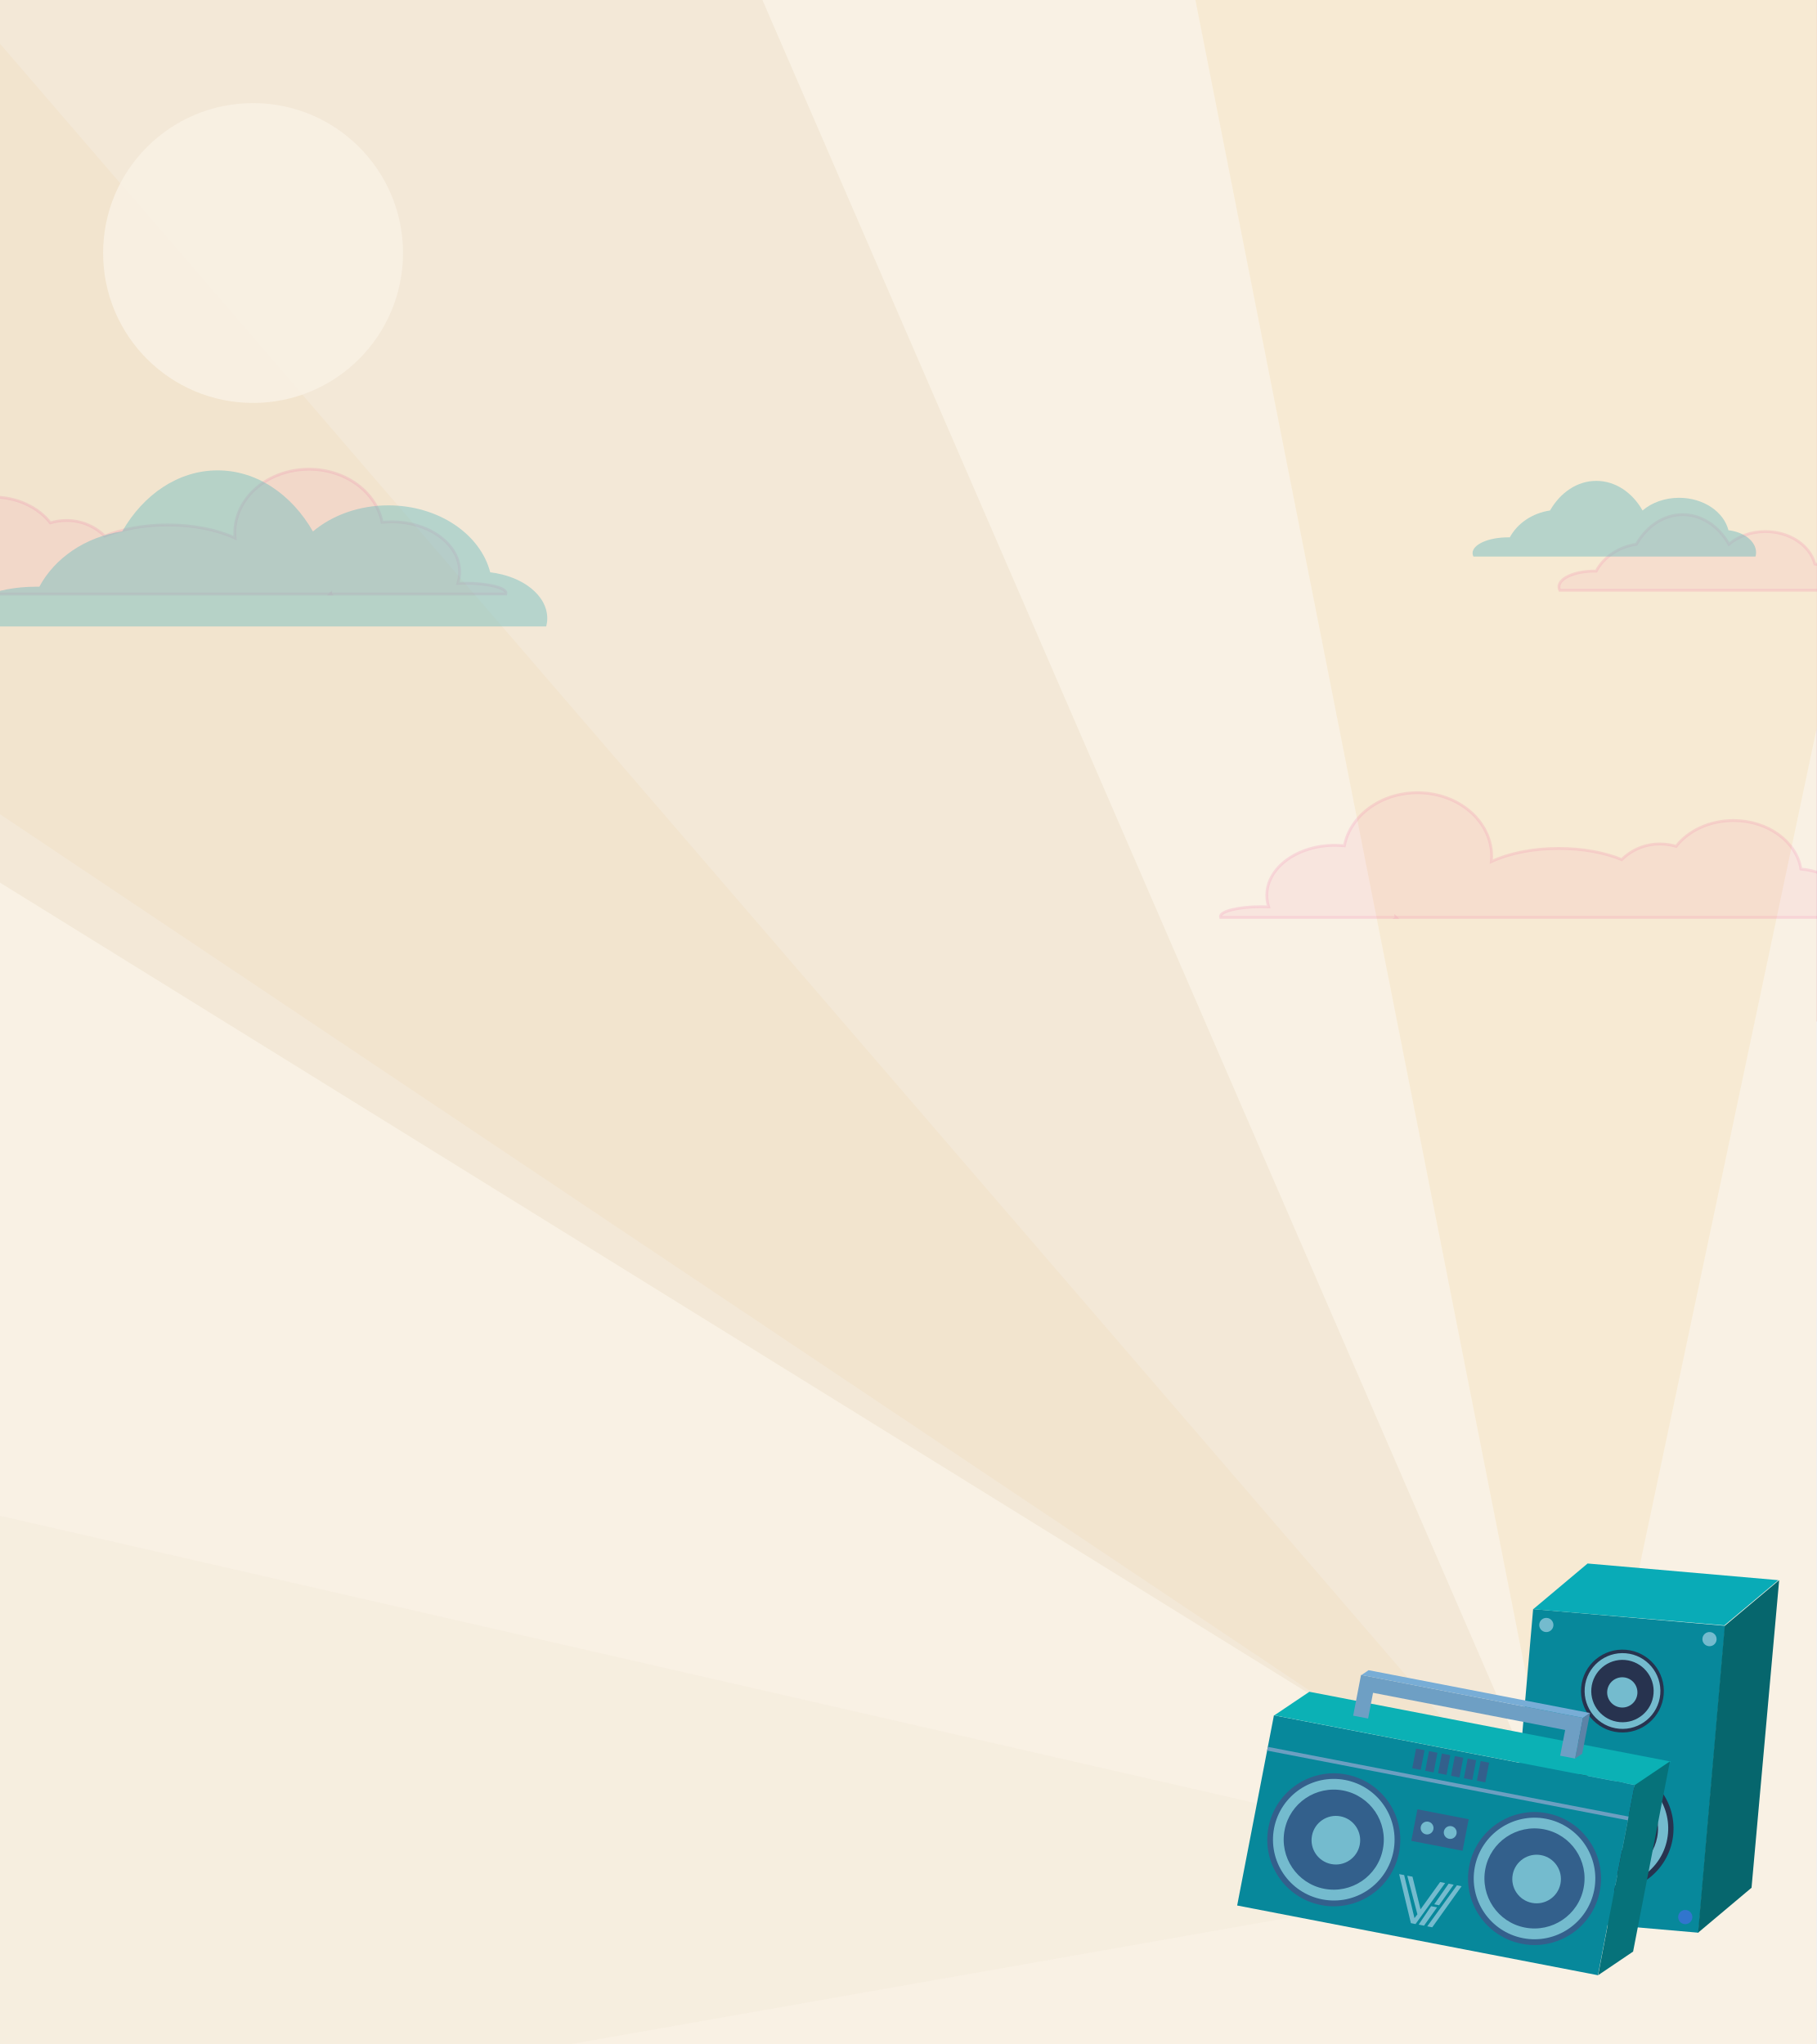
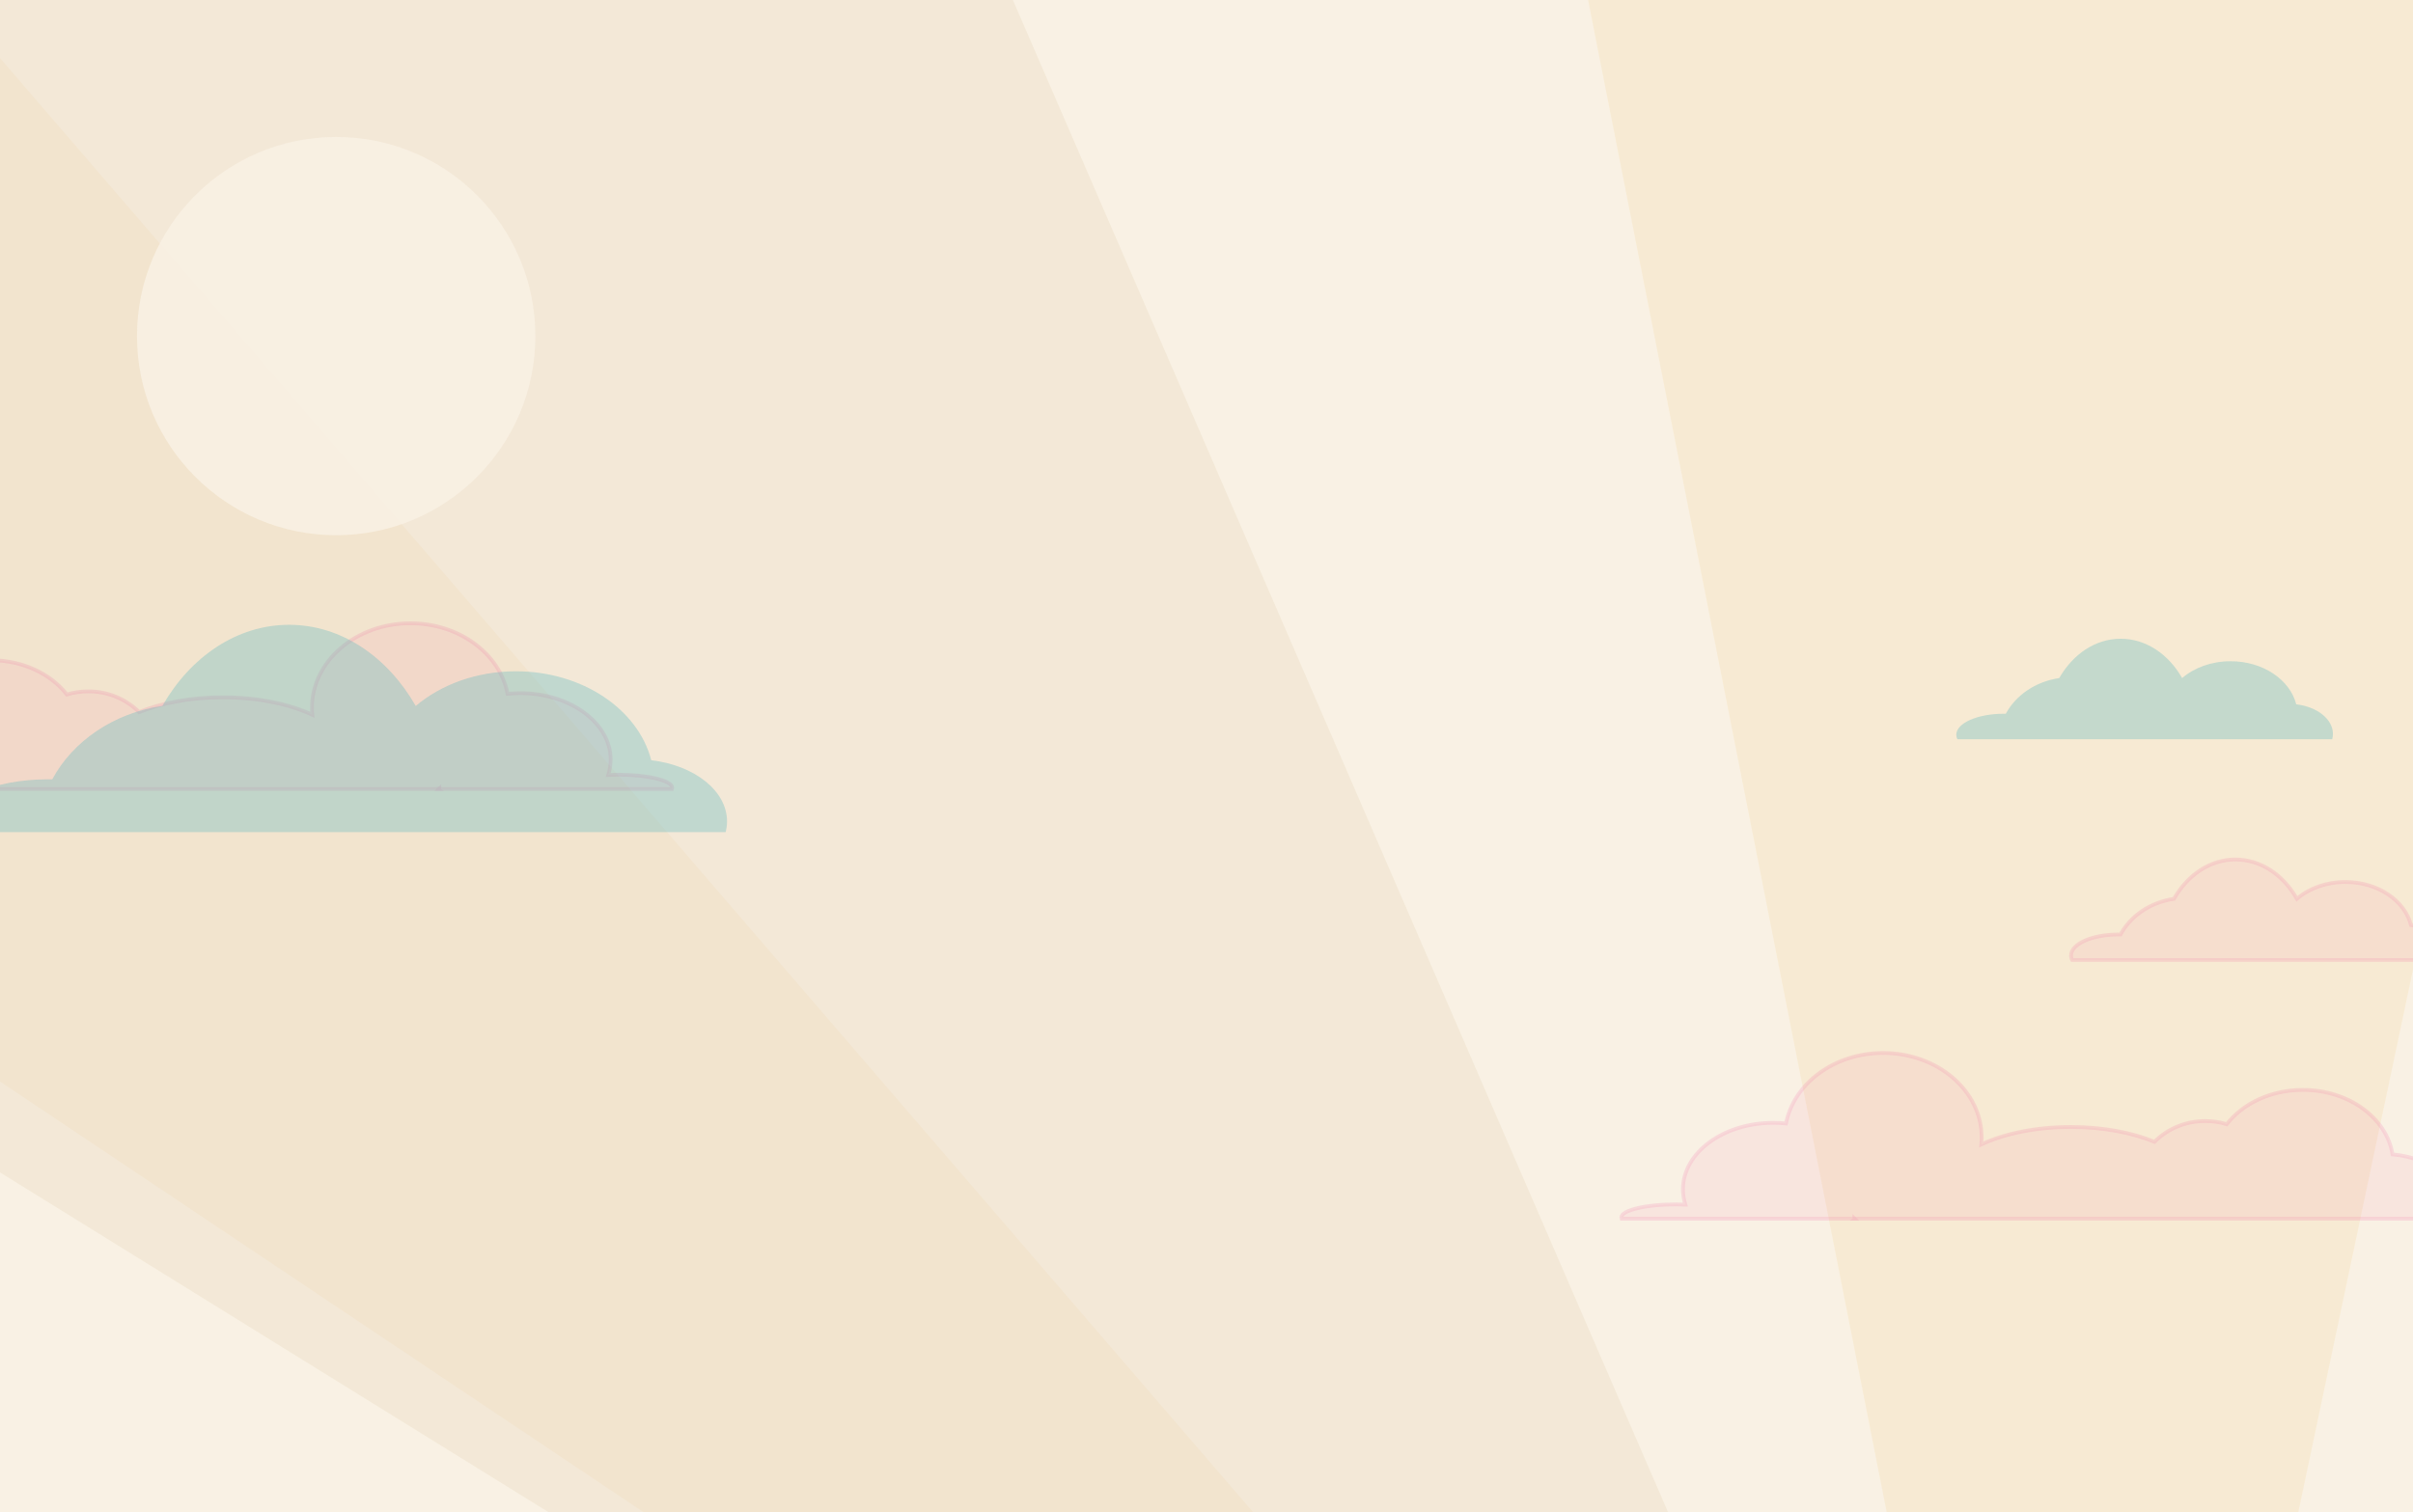
- <svg xmlns="http://www.w3.org/2000/svg" enable-background="new 0 0 1920 2161" version="1.1" viewBox="0 0 1920 2161" xml:space="preserve">
+ <svg xmlns="http://www.w3.org/2000/svg" width="1920" height="1203" version="1.1" viewBox="0 0 1920 1203" xml:space="preserve">
  <style type="text/css">
-         #large-red-cloud-r { will-change: transform; animation: rl-r-1 45s linear infinite; } #large-red-cloud-l { will-change: transform; animation: lr-1 41s linear infinite; } #small-teal-cloud-l { will-change: transform; animation: rl-r-1 130s linear infinite; } #small-red-cloud-l { will-change: transform; animation: rl-r-1 93s linear infinite; } #cloud-1 { will-change: transform; animation: lr-1 50s linear infinite; } @keyframes rl-r-1 { from { transform: translateX(650px); } to { transform: translateX(-3000px); } } .st10 { fill: rgba(102, 185, 191, 0.35); } .st8, .st7 { fill: rgba(231, 0, 115, 0.2); stroke: rgba(231, 0, 115, 0.4); stroke-width: 3; } @keyframes lr-1 { from { transform: translateX(-600px); } to { transform: translateX(3000px); } } .st0{fill:#F9F1E4;} .st1{fill:#E89087;} .st2{opacity:0.6;fill:#EFE3CE;enable-background:new ;} .st3{opacity:0.37;fill:#F2E9D7;enable-background:new ;} .st4{fill:#F2E4CE;} .st5{opacity:0.58;fill:#F7E6C6;enable-background:new ;} .st6{opacity:0.85;fill:#F9F1E4;enable-background:new ;} .st7{opacity:0.25;} .st9{opacity:0.43;} .st10{fill:#66B9BF;} .st11{fill:#07889B;} .st12{fill:#27334F;} .st13{fill:#74BBCE;} .st14{fill:#3175CD;} .st15{fill:#06666D;} .st16{fill:#09ABB7;} .st17{fill:#33608C;} .st18{fill:#6C9FC1;} .st19{fill:#0BB1B5;} .st20{fill:#06727A;} .st21{fill:#6E9FC4;} .st22{fill:#78ADD6;} .st23{fill:#5C83A7;} .st24{opacity:0.45;}
+         #large-red-cloud-r { will-change: transform; animation: rl-r-1 135s linear infinite } #large-red-cloud-l { will-change: transform; animation: lr-1 123s linear infinite; } #small-teal-cloud-l { will-change: transform; animation: rl-r-1 390s linear infinite; } #small-red-cloud-l { will-change: transform; animation: rl-r-1 270s linear infinite; } @keyframes rl-r-1 { from { transform: translateX(650px); } to { transform: translateX(-3000px)}} .st10 { fill: rgba(102,185,191, .35); } .st8, .st7 { fill: rgba(231, 0, 115, .2); stroke: rgba(231, 0, 115, .4); stroke-width: 3; } #cloud-1 { will-change: transform; animation: lr-1 150s linear infinite; } @keyframes lr-1 { from { transform: translateX(-600px); } to { transform: translateX(3000px); } }
    </style>
  <g id="backgrounds" transform="translate(-2316,-2893.7)">
-     <rect width="1920" height="1106.8" x="2316" y="3947.9" class="st0" />
-     <rect width="1920" height="1080" x="2316" y="2893.7" class="st1" />
-     <rect width="1920" height="1394" x="2316" y="2893.7" class="st0" />
+     <rect width="1920" height="1106.8" x="2316" y="3947.9" fill="#f9f1e4" class="st0" />
+     <rect width="1920" height="1080" x="2316" y="2893.7" fill="#e89087" class="st1" />
+     <rect width="1920" height="1203" x="2316" y="2893.7" fill="#f9f1e4" stroke-width=".929" class="st0" />
  </g>
  <g id="strobey_things" transform="translate(-2316,-2893.7)">
    <polygon fill="#efe3ce" points="822.4 2901.4 3970 4851.7 3093.8 2828.7" class="st2" enable-background="new" opacity=".6" />
    <polygon fill="#f2e9d7" points="2108 5197.7 3958 4872 2076.1 4441.3" class="st3" enable-background="new" opacity=".37" />
    <polygon fill="#f2e4ce" points="881.3 2794.2 3973.7 4864.1 2222.7 2831.6" class="st4" />
    <polygon fill="#f7e6c6" points="3548.2 2734.5 3975.4 4898.6 4412.3 2831.2" class="st5" enable-background="new" opacity=".58" />
    <circle cx="2583.5" cy="3161.2" r="158.5" fill="#f9f1e4" class="st6" enable-background="new" opacity=".85" />
-     <g id="large-red-cloud-r" fill="#fff" class="st7" opacity=".25">
+     <g fill="#fff" class="st7" opacity=".25">
      <path d="m3791.5 3863.5c0 0.1-0.1 0.2-0.1 0.2h0.3z" class="st8" />
-       <path d="m4275 3857.7c0-23.2-24.1-42.4-55.3-45.2-4.6-28.9-34.8-51.3-71.3-51.3-25.5 0-47.9 10.9-60.6 27.3-5.5-1.7-11.2-2.5-17-2.5-15.2-0.1-29.7 5.8-40.5 16.5-17.8-7.3-41-11.8-66.5-11.8-27.8 0-53 5.3-71.3 13.9 0.2-1.8 0.3-3.7 0.3-5.5 0-37.2-35.1-67.3-78.4-67.3-38.9 0-71.1 24.3-77.3 56.1-3.3-0.3-6.7-0.5-10.1-0.5-39.7 0-71.9 23.7-71.9 52.9 0 4.1 0.7 8.3 1.9 12.2-2.5-0.1-5-0.2-7.6-0.2-23.9 0-43.3 4.7-43.3 10.4 0 0.3 0.1 0.7 0.2 1h185.1c0.1-0.1 0.1-0.1 0.1-0.2l0.1 0.2h482.8c0.3-2 0.6-4 0.6-6z" class="st8" />
+       <path id="large-red-cloud-r" d="m4275 3857.7c0-23.2-24.1-42.4-55.3-45.2-4.6-28.9-34.8-51.3-71.3-51.3-25.5 0-47.9 10.9-60.6 27.3-5.5-1.7-11.2-2.5-17-2.5-15.2-0.1-29.7 5.8-40.5 16.5-17.8-7.3-41-11.8-66.5-11.8-27.8 0-53 5.3-71.3 13.9 0.2-1.8 0.3-3.7 0.3-5.5 0-37.2-35.1-67.3-78.4-67.3-38.9 0-71.1 24.3-77.3 56.1-3.3-0.3-6.7-0.5-10.1-0.5-39.7 0-71.9 23.7-71.9 52.9 0 4.1 0.7 8.3 1.9 12.2-2.5-0.1-5-0.2-7.6-0.2-23.9 0-43.3 4.7-43.3 10.4 0 0.3 0.1 0.7 0.2 1h185.1c0.1-0.1 0.1-0.1 0.1-0.2l0.1 0.2h482.8c0.3-2 0.6-4 0.6-6z" class="st8" />
    </g>
-     <g id="large-red-cloud-l" fill="#fff" class="st7" opacity=".25">
+     <g fill="#fff" class="st7" opacity=".25">
      <path d="m2665.5 3521.5c0 0.1 0.1 0.2 0.1 0.2h-0.3l0.2-0.2z" class="st8" />
-       <path d="m2182 3515.7c0-23.2 24.1-42.4 55.3-45.2 4.6-28.9 34.8-51.3 71.3-51.3 25.5 0 47.9 10.9 60.6 27.3 5.5-1.7 11.2-2.5 17-2.5 15.2-0.1 29.7 5.8 40.5 16.5 17.8-7.3 41.1-11.8 66.5-11.8 27.8 0 53 5.3 71.3 13.9-0.2-1.8-0.3-3.7-0.3-5.5 0-37.2 35.1-67.3 78.4-67.3 38.9 0 71.1 24.3 77.3 56.1 3.3-0.3 6.7-0.5 10.1-0.5 39.7 0 71.9 23.7 71.9 52.9 0 4.1-0.7 8.3-1.9 12.2 2.5-0.1 5-0.2 7.6-0.2 23.9 0 43.3 4.7 43.3 10.4 0 0.3-0.1 0.7-0.2 1h-185.2c-0.1-0.1-0.1-0.1-0.1-0.2h-0.1c0 0.1-0.1 0.1-0.1 0.2h-482.8c-0.2-2-0.4-4-0.4-6z" class="st8" />
-     </g>
-     <g id="small-red-cloud-l" class="st7" opacity=".25">
-       <path fill="#fff" d="m4263.6 3513.6c0-11.8-12.6-21.7-29.2-23.6-5-19.6-26.5-34.3-52.2-34.3-15.2 0-28.9 5.1-38.6 13.4-10.8-19-28.7-31.3-48.9-31.3s-38 12.3-48.9 31.3c-18.9 2.8-34.6 13.7-42.5 28.4h-1.8c-20.8 0-37.6 7.5-37.6 16.7 0 1.3 0.3 2.5 0.9 3.6h298.2c0.4-1.4 0.6-2.8 0.6-4.2z" class="st8" />
+       <path id="large-red-cloud-l" d="m2182 3515.7c0-23.2 24.1-42.4 55.3-45.2 4.6-28.9 34.8-51.3 71.3-51.3 25.5 0 47.9 10.9 60.6 27.3 5.5-1.7 11.2-2.5 17-2.5 15.2-0.1 29.7 5.8 40.5 16.5 17.8-7.3 41.1-11.8 66.5-11.8 27.8 0 53 5.3 71.3 13.9-0.2-1.8-0.3-3.7-0.3-5.5 0-37.2 35.1-67.3 78.4-67.3 38.9 0 71.1 24.3 77.3 56.1 3.3-0.3 6.7-0.5 10.1-0.5 39.7 0 71.9 23.7 71.9 52.9 0 4.1-0.7 8.3-1.9 12.2 2.5-0.1 5-0.2 7.6-0.2 23.9 0 43.3 4.7 43.3 10.4 0 0.3-0.1 0.7-0.2 1h-185.2c-0.1-0.1-0.1-0.1-0.1-0.2h-0.1c0 0.1-0.1 0.1-0.1 0.2h-482.8c-0.2-2-0.4-4-0.4-6z" class="st8" />
    </g>
  </g>
-   <g id="cloud-1" class="st9" opacity=".43">
-     <path fill="#66b9bf" d="m578.5 653.8c0-24.4-26-44.7-60.3-48.7-10.4-40.4-54.7-70.8-107.7-70.8-31.3 0-59.6 10.6-79.7 27.6-22.4-39.1-59.2-64.6-100.8-64.6s-78.4 25.5-100.8 64.5c-38.9 5.8-71.4 28.2-87.6 58.5h-3.6c-42.8 0-77.5 15.4-77.5 34.5 0 2.6 0.7 5.1 1.9 7.5h615c0.7-2.8 1.1-5.6 1.1-8.5z" class="st10" />
+   <g class="st7" opacity=".25" transform="translate(-2316,-2753.7)">
+     <path id="small-red-cloud-l" fill="#fff" d="m4263.6 3513.6c0-11.8-12.6-21.7-29.2-23.6-5-19.6-26.5-34.3-52.2-34.3-15.2 0-28.9 5.1-38.6 13.4-10.8-19-28.7-31.3-48.9-31.3s-38 12.3-48.9 31.3c-18.9 2.8-34.6 13.7-42.5 28.4h-1.8c-20.8 0-37.6 7.5-37.6 16.7 0 1.3 0.3 2.5 0.9 3.6h298.2c0.4-1.4 0.6-2.8 0.6-4.2z" class="st8" />
  </g>
-   <rect width="203.8" height="325.7" x="1606.2" y="1709.5" class="st11" transform="matrix(.9962 .086634 -.086634 .9962 168.63 -140.94)" />
-   <ellipse cx="1702.8" cy="1933" class="st12" rx="66.3" ry="66.3" transform="matrix(.08661 -.9962 .9962 .08661 -370.39 3462)" />
-   <ellipse cx="1702.6" cy="1935.1" class="st13" rx="24.2" ry="24.2" transform="matrix(.08661 -.9962 .9962 .08661 -372.68 3463.8)" />
-   <path d="m1708.1 1872.7c-33.3-2.9-62.7 21.8-65.6 55.1s21.8 62.7 55.1 65.6 62.7-21.8 65.6-55.1c2.9-33.4-21.8-62.7-55.1-65.6zm-9.6 110c-27.4-2.4-47.8-26.6-45.4-54s26.6-47.8 54-45.4 47.8 26.6 45.4 54c-2.4 27.5-26.5 47.8-54 45.4z" class="st13" />
-   <ellipse cx="1634.6" cy="1717.9" class="st13" rx="7.5" ry="7.5" transform="matrix(.08661 -.9962 .9962 .08661 -218.37 3197.6)" />
-   <ellipse cx="1609.1" cy="2011.8" class="st14" rx="7.5" ry="7.5" transform="matrix(.08661 -.9962 .9962 .08661 -534.46 3440.6)" />
-   <ellipse cx="1807.1" cy="1732.9" class="st13" rx="7.5" ry="7.5" transform="matrix(.08661 -.9962 .9962 .08661 -75.762 3383.1)" />
-   <ellipse cx="1781.6" cy="2026.7" class="st14" rx="7.5" ry="7.5" transform="matrix(.08661 -.9962 .9962 .08661 -391.86 3626.1)" />
-   <ellipse cx="1715.1" cy="1787.8" class="st12" rx="43.8" ry="43.8" transform="matrix(.08661 -.9962 .9962 .08661 -214.55 3341.6)" />
-   <ellipse cx="1715" cy="1789.2" class="st13" rx="16" ry="16" transform="matrix(.08661 -.9962 .9962 .08661 -216.06 3342.8)" />
-   <path d="m1718.6 1747.9c-22-1.9-41.5 14.4-43.4 36.4s14.4 41.5 36.4 43.4 41.5-14.4 43.4-36.4-14.4-41.5-36.4-43.4zm-6.4 72.8c-18.1-1.6-31.6-17.6-30-35.7s17.6-31.6 35.7-30 31.6 17.6 30 35.7c-1.5 18.1-17.5 31.6-35.7 30z" class="st13" />
-   <polyline points="1851.5 1995.8 1795 2043.3 1823.2 1718.9 1880.7 1670.6" class="st15" />
-   <polygon points="1620.7 1701.3 1678.2 1653 1879.8 1670.6 1822.8 1718.4" class="st16" />
-   <rect width="388.4" height="204.8" x="1323.8" y="1848.5" class="st11" transform="matrix(.9818 .1898 -.1898 .9818 397.78 -252.62)" />
-   <ellipse cx="1409.9" cy="1945" class="st17" rx="70.3" ry="70.3" transform="matrix(.1898 -.9818 .9818 .1898 -767.29 2960.2)" />
-   <ellipse cx="1412.1" cy="1945.4" class="st13" rx="25.7" ry="25.7" transform="matrix(.1898 -.9818 .9818 .1898 -765.91 2962.7)" />
-   <path d="m1346.8 1932.8c-6.7 34.8 16 68.5 50.9 75.3s68.5-16 75.3-50.9c6.7-34.8-16-68.5-50.9-75.3-34.9-6.7-68.5 16.1-75.3 50.9zm115 22.2c-5.5 28.7-33.3 47.4-62 41.9s-47.4-33.3-41.9-62 33.3-47.4 62-41.9c28.7 5.6 47.5 33.3 41.9 62z" class="st13" />
-   <ellipse cx="1622.1" cy="1986" class="st17" rx="70.3" ry="70.3" transform="matrix(.1898 -.9818 .9818 .1898 -635.62 3201.7)" />
-   <ellipse cx="1624.3" cy="1986.4" class="st13" rx="25.7" ry="25.7" transform="matrix(.1898 -.9818 .9818 .1898 -634.24 3204.3)" />
-   <path d="m1559 1973.8c-6.7 34.8 16 68.5 50.9 75.3 34.8 6.7 68.5-16 75.3-50.9 6.7-34.8-16-68.5-50.9-75.3-34.9-6.7-68.5 16.1-75.3 50.9zm115 22.2c-5.5 28.7-33.3 47.4-62 41.9s-47.4-33.3-41.9-62 33.3-47.4 62-41.9c28.7 5.6 47.5 33.3 41.9 62z" class="st13" />
-   <rect width="388.5" height="4" x="1336.4" y="1883.7" class="st18" transform="matrix(.9818 .1898 -.1898 .9818 385.64 -256.2)" />
-   <rect width="9.1" height="21.2" x="1494.9" y="1849.3" class="st17" transform="matrix(.9818 .1898 -.1898 .9818 380.19 -250.74)" />
-   <rect width="9.1" height="21.2" x="1549.5" y="1859.9" class="st17" transform="matrix(.9818 .1898 -.1898 .9818 383.18 -260.91)" />
-   <rect width="9.1" height="21.2" x="1535.9" y="1857.3" class="st17" transform="matrix(.9818 .1898 -.1898 .9818 382.43 -258.37)" />
-   <rect width="9.1" height="21.2" x="1522.2" y="1854.6" class="st17" transform="matrix(.9818 .1898 -.1898 .9818 381.68 -255.83)" />
-   <rect width="9.1" height="21.2" x="1508.6" y="1852" class="st17" transform="matrix(.9818 .1898 -.1898 .9818 380.93 -253.29)" />
-   <rect width="9.1" height="21.2" x="1563.2" y="1862.5" class="st17" transform="matrix(.9818 .1898 -.1898 .9818 383.93 -263.46)" />
-   <rect width="55.2" height="34" x="1494.7" y="1917.8" class="st17" transform="matrix(.9818 .1898 -.1898 .9818 394.8 -253.72)" />
-   <ellipse cx="1508.5" cy="1932.5" class="st13" rx="6.8" ry="6.8" transform="matrix(.1898 -.9818 .9818 .1898 -675.11 3046.9)" />
-   <ellipse cx="1533" cy="1937.2" class="st13" rx="6.8" ry="6.8" transform="matrix(.1898 -.9818 .9818 .1898 -659.92 3074.8)" />
-   <polygon points="1522.3 1989.8 1501.6 2018.6 1493.1 1984.1 1487.6 1983.1 1498.3 2023.9 1495.2 2027.9 1484.3 1982.4 1479 1981.4 1491.4 2033.2 1496.3 2034.2 1527.6 1990.8" class="st13" />
-   <polygon points="1540.1 1993.2 1508.7 2036.6 1514 2037.6 1545 1994.2" class="st13" />
-   <polygon points="1521.2 2014.3 1536.6 1992.6 1531.3 1991.5 1516.1 2013.3" class="st13" />
-   <polygon points="1512.8 2015.3 1499.6 2034.8 1505.3 2035.9 1519.1 2016.5" class="st13" />
-   <polygon points="1729.3 1887.4 1766.2 1862.4 1384.1 1788.6 1347.1 1813.5" class="st19" />
-   <polygon points="1689.3 2088.3 1726.3 2063.3 1765.2 1862.2 1727.9 1887.4" class="st20" />
-   <polygon points="1665 1859.2 1649.2 1856.2 1654.5 1829 1451.4 1789.7 1446.2 1816.9 1430.4 1813.9 1438.7 1770.8 1673.3 1816.2" class="st21" />
-   <polygon points="1439.2 1770.9 1446.7 1765.8 1680.8 1811.1 1673.3 1816.2" class="st22" />
-   <polygon points="1672.5 1854.1 1665 1859.2 1673.3 1816.2 1680.8 1811.1" class="st23" />
-   <g id="small-teal-cloud-l" class="st24" opacity=".45">
-     <path fill="#66b9bf" d="m1856.3 584.2c0-11.8-12.6-21.7-29.2-23.6-5-19.6-26.5-34.3-52.2-34.3-15.2 0-28.9 5.1-38.6 13.4-10.8-19-28.7-31.3-48.9-31.3s-38 12.3-48.9 31.3c-18.9 2.8-34.6 13.7-42.5 28.4h-1.8c-20.8 0-37.6 7.5-37.6 16.7 0 1.2 0.3 2.5 0.9 3.6h298.2c0.4-1.4 0.6-2.8 0.6-4.2z" class="st10" />
+   <g class="st9" transform="translate(0 4.8828e-5)">
+     <path id="cloud-1" fill="#66b9bf" d="m578.5 653.8c0-24.4-26-44.7-60.3-48.7-10.4-40.4-54.7-70.8-107.7-70.8-31.3 0-59.6 10.6-79.7 27.6-22.4-39.1-59.2-64.6-100.8-64.6s-78.4 25.5-100.8 64.5c-38.9 5.8-71.4 28.2-87.6 58.5h-3.6c-42.8 0-77.5 15.4-77.5 34.5 0 2.6 0.7 5.1 1.9 7.5h615c0.7-2.8 1.1-5.6 1.1-8.5z" class="st10" />
+   </g>
+   <g transform="translate(0 4.8828e-5)">
+     <rect width="203.8" height="325.7" x="1606.2" y="1709.5" fill="#07889b" class="st11" transform="matrix(.9962 .086634 -.086634 .9962 168.63 -140.94)" />
+     <circle cx="1702.8" cy="1933" r="66.3" fill="#27334f" class="st12" transform="matrix(.08661 -.9962 .9962 .08661 -370.39 3462)" />
+     <g fill="#74bbce">
+       <circle cx="1702.6" cy="1935.1" r="24.2" class="st13" transform="matrix(.08661 -.9962 .9962 .08661 -372.68 3463.8)" />
+       <path d="m1708.1 1872.7c-33.3-2.9-62.7 21.8-65.6 55.1s21.8 62.7 55.1 65.6 62.7-21.8 65.6-55.1c2.9-33.4-21.8-62.7-55.1-65.6zm-9.6 110c-27.4-2.4-47.8-26.6-45.4-54s26.6-47.8 54-45.4 47.8 26.6 45.4 54c-2.4 27.5-26.5 47.8-54 45.4z" class="st13" />
+       <circle cx="1634.6" cy="1717.9" r="7.5" class="st13" transform="matrix(.08661 -.9962 .9962 .08661 -218.37 3197.6)" />
+     </g>
+     <circle cx="1609.1" cy="2011.8" r="7.5" fill="#3175cd" class="st14" transform="matrix(.08661 -.9962 .9962 .08661 -534.46 3440.6)" />
+     <circle cx="1807.1" cy="1732.9" r="7.5" fill="#74bbce" class="st13" transform="matrix(.08661 -.9962 .9962 .08661 -75.762 3383.1)" />
+     <circle cx="1781.6" cy="2026.7" r="7.5" fill="#3175cd" class="st14" transform="matrix(.08661 -.9962 .9962 .08661 -391.86 3626.1)" />
+     <circle cx="1715.1" cy="1787.8" r="43.8" fill="#27334f" class="st12" transform="matrix(.08661 -.9962 .9962 .08661 -214.55 3341.6)" />
+     <circle cx="1715" cy="1789.2" r="16" fill="#74bbce" class="st13" transform="matrix(.08661 -.9962 .9962 .08661 -216.06 3342.8)" />
+     <path fill="#74bbce" d="m1718.6 1747.9c-22-1.9-41.5 14.4-43.4 36.4s14.4 41.5 36.4 43.4 41.5-14.4 43.4-36.4-14.4-41.5-36.4-43.4zm-6.4 72.8c-18.1-1.6-31.6-17.6-30-35.7s17.6-31.6 35.7-30 31.6 17.6 30 35.7c-1.5 18.1-17.5 31.6-35.7 30z" class="st13" />
+     <polyline fill="#06666d" points="1851.5 1995.8 1795 2043.3 1823.2 1718.9 1880.7 1670.6" class="st15" />
+     <polygon fill="#09abb7" points="1879.8 1670.6 1822.8 1718.4 1620.7 1701.3 1678.2 1653" class="st16" />
+   </g>
+   <g transform="translate(0 4.8828e-5)">
+     <rect width="388.4" height="204.8" x="1323.8" y="1848.5" fill="#07889b" class="st11" transform="matrix(.9818 .1898 -.1898 .9818 397.78 -252.62)" />
+     <circle cx="1409.9" cy="1945" r="70.3" fill="#33608c" class="st17" transform="matrix(.1898 -.9818 .9818 .1898 -767.29 2960.2)" />
+     <circle cx="1412.1" cy="1945.4" r="25.7" fill="#74bbce" class="st13" transform="matrix(.1898 -.9818 .9818 .1898 -765.91 2962.7)" />
+     <path fill="#74bbce" d="m1346.8 1932.8c-6.7 34.8 16 68.5 50.9 75.3s68.5-16 75.3-50.9c6.7-34.8-16-68.5-50.9-75.3-34.9-6.7-68.5 16.1-75.3 50.9zm115 22.2c-5.5 28.7-33.3 47.4-62 41.9s-47.4-33.3-41.9-62 33.3-47.4 62-41.9c28.7 5.6 47.5 33.3 41.9 62z" class="st13" />
+     <circle cx="1622.1" cy="1986" r="70.3" fill="#33608c" class="st17" transform="matrix(.1898 -.9818 .9818 .1898 -635.62 3201.7)" />
+     <circle cx="1624.3" cy="1986.4" r="25.7" fill="#74bbce" class="st13" transform="matrix(.1898 -.9818 .9818 .1898 -634.24 3204.3)" />
+     <path fill="#74bbce" d="m1559 1973.8c-6.7 34.8 16 68.5 50.9 75.3 34.8 6.7 68.5-16 75.3-50.9 6.7-34.8-16-68.5-50.9-75.3-34.9-6.7-68.5 16.1-75.3 50.9zm115 22.2c-5.5 28.7-33.3 47.4-62 41.9s-47.4-33.3-41.9-62 33.3-47.4 62-41.9c28.7 5.6 47.5 33.3 41.9 62z" class="st13" />
+     <rect width="388.5" height="4" x="1336.4" y="1883.7" fill="#6c9fc1" class="st18" transform="matrix(.9818 .1898 -.1898 .9818 385.64 -256.2)" />
+     <g fill="#33608c">
+       <rect width="9.1" height="21.2" x="1494.9" y="1849.3" class="st17" transform="matrix(.9818 .1898 -.1898 .9818 380.19 -250.74)" />
+       <rect width="9.1" height="21.2" x="1549.5" y="1859.9" class="st17" transform="matrix(.9818 .1898 -.1898 .9818 383.18 -260.91)" />
+       <rect width="9.1" height="21.2" x="1535.9" y="1857.3" class="st17" transform="matrix(.9818 .1898 -.1898 .9818 382.43 -258.37)" />
+       <rect width="9.1" height="21.2" x="1522.2" y="1854.6" class="st17" transform="matrix(.9818 .1898 -.1898 .9818 381.68 -255.83)" />
+       <rect width="9.1" height="21.2" x="1508.6" y="1852" class="st17" transform="matrix(.9818 .1898 -.1898 .9818 380.93 -253.29)" />
+       <rect width="9.1" height="21.2" x="1563.2" y="1862.5" class="st17" transform="matrix(.9818 .1898 -.1898 .9818 383.93 -263.46)" />
+       <rect width="55.2" height="34" x="1494.7" y="1917.8" class="st17" transform="matrix(.9818 .1898 -.1898 .9818 394.8 -253.72)" />
+     </g>
+     <circle cx="1508.5" cy="1932.5" r="6.8" fill="#74bbce" class="st13" transform="matrix(.1898 -.9818 .9818 .1898 -675.11 3046.9)" />
+     <circle cx="1533" cy="1937.2" r="6.8" fill="#74bbce" class="st13" transform="matrix(.1898 -.9818 .9818 .1898 -659.92 3074.8)" />
+     <g fill="#74bbce">
+       <polygon points="1493.1 1984.1 1487.6 1983.1 1498.3 2023.9 1495.2 2027.9 1484.3 1982.4 1479 1981.4 1491.4 2033.2 1496.3 2034.2 1527.6 1990.8 1522.3 1989.8 1501.6 2018.6" class="st13" />
+       <polygon points="1514 2037.6 1545 1994.2 1540.1 1993.2 1508.7 2036.6" class="st13" />
+       <polygon points="1531.3 1991.5 1516.1 2013.3 1521.2 2014.3 1536.6 1992.6" class="st13" />
+       <polygon points="1505.3 2035.9 1519.1 2016.5 1512.8 2015.3 1499.6 2034.8" class="st13" />
+     </g>
+     <polygon fill="#0bb1b5" points="1384.1 1788.6 1347.1 1813.5 1729.3 1887.4 1766.2 1862.4" class="st19" />
+     <polygon fill="#06727a" points="1765.2 1862.2 1727.9 1887.4 1689.3 2088.3 1726.3 2063.3" class="st20" />
+     <polygon fill="#6e9fc4" points="1654.5 1829 1451.4 1789.7 1446.2 1816.9 1430.4 1813.9 1438.7 1770.8 1673.3 1816.2 1665 1859.2 1649.2 1856.2" class="st21" />
+     <polygon fill="#78add6" points="1680.8 1811.1 1673.3 1816.2 1439.2 1770.9 1446.7 1765.8" class="st22" />
+     <polygon fill="#5c83a7" points="1673.3 1816.2 1680.8 1811.1 1672.5 1854.1 1665 1859.2" class="st23" />
+   </g>
+   <g class="st24" transform="translate(0 4.8828e-5)">
+     <path id="small-teal-cloud-l" fill="#66b9bf" d="m1856.3 584.2c0-11.8-12.6-21.7-29.2-23.6-5-19.6-26.5-34.3-52.2-34.3-15.2 0-28.9 5.1-38.6 13.4-10.8-19-28.7-31.3-48.9-31.3s-38 12.3-48.9 31.3c-18.9 2.8-34.6 13.7-42.5 28.4h-1.8c-20.8 0-37.6 7.5-37.6 16.7 0 1.2 0.3 2.5 0.9 3.6h298.2c0.4-1.4 0.6-2.8 0.6-4.2z" class="st10" />
  </g>
</svg>
